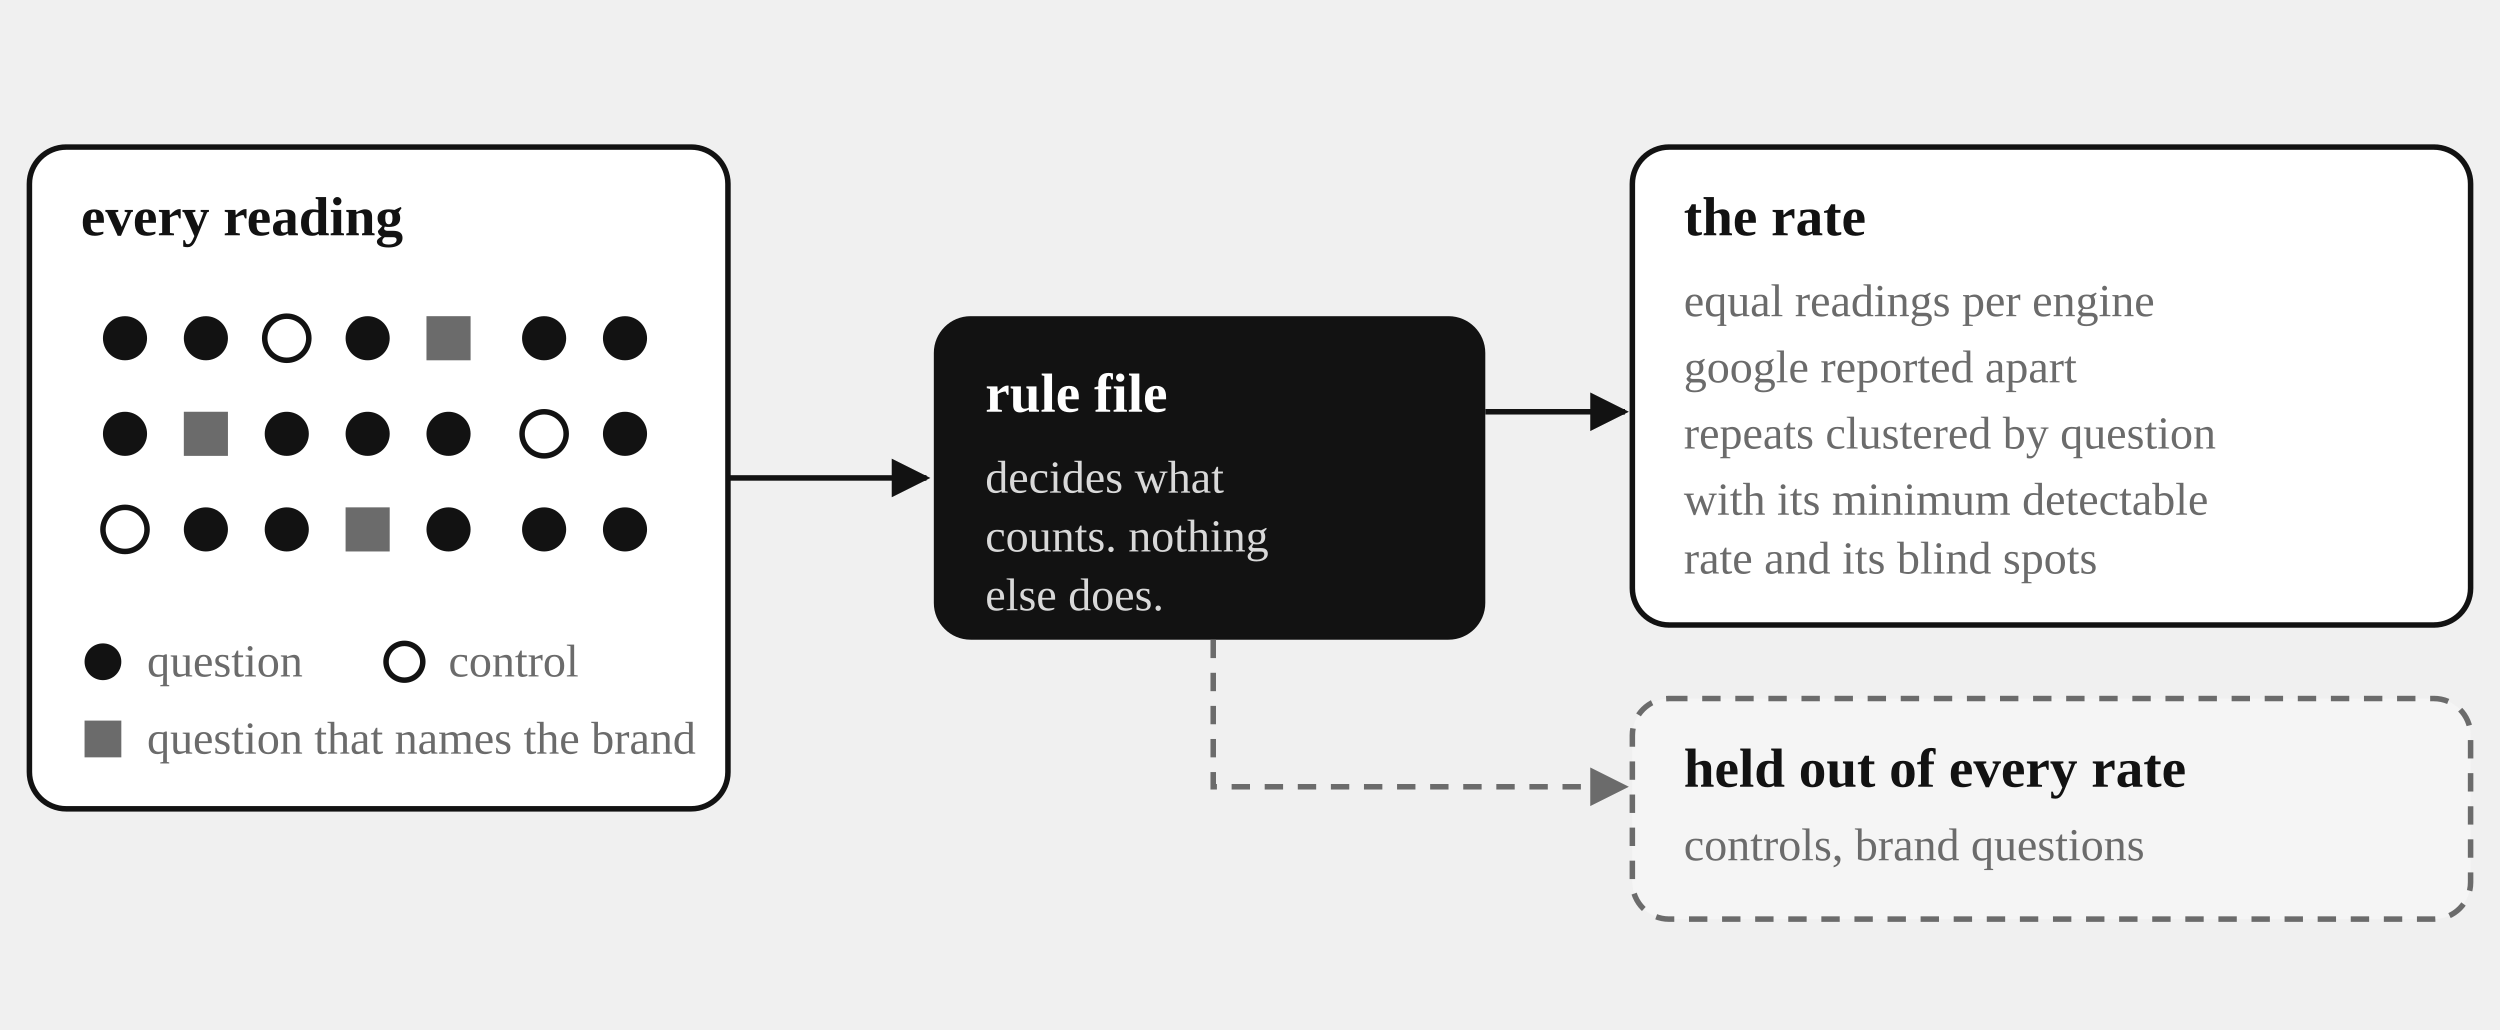
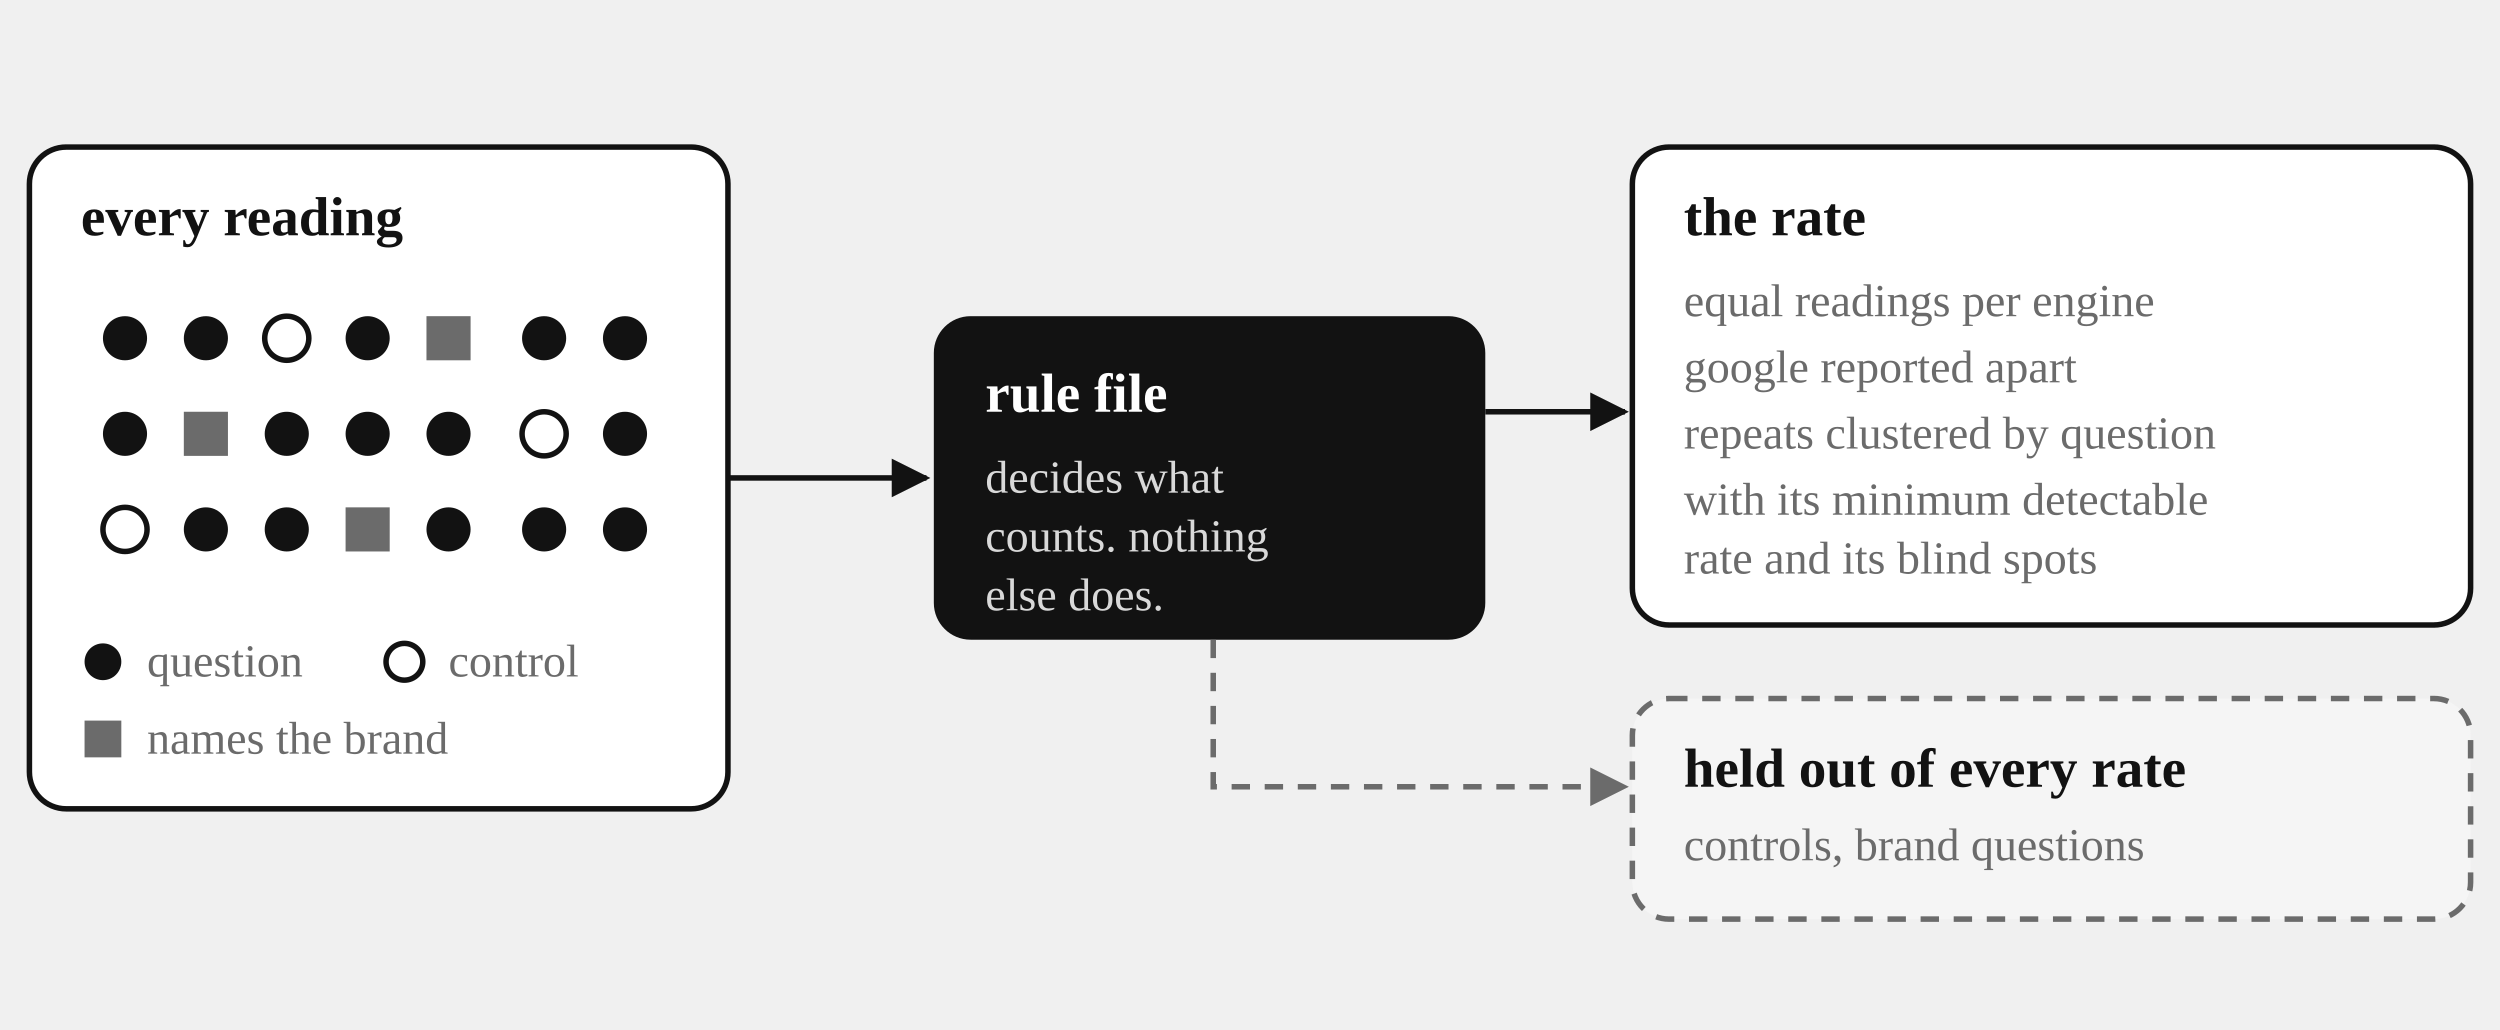
- <svg xmlns="http://www.w3.org/2000/svg" viewBox="0 0 680 280" role="img" aria-labelledby="wc-t">
+ <svg xmlns="http://www.w3.org/2000/svg" id="fig-what-counts" viewBox="0 0 680 280" role="img" aria-labelledby="wc-t">
  <style>
-     .box { fill: #ffffff; stroke: #121212; stroke-width: 1.5; }
-     .ink { fill: #121212; }
-     .held { fill: #f5f5f5; stroke: #6b6b6b; stroke-width: 1.5; stroke-dasharray: 5 4; }
-     .t { font-size: 15px; font-weight: 700; fill: #121212; }
-     .tw { font-size: 15px; font-weight: 700; fill: #ffffff; }
-     .s { font-size: 12.5px; fill: #6b6b6b; }
-     .sw { font-size: 12.5px; fill: #d9d9d9; }
-     .dot { fill: #121212; }
-     .ring { fill: #ffffff; stroke: #121212; stroke-width: 1.5; }
-     .sq { fill: #6b6b6b; }
-     .line { stroke: #121212; stroke-width: 1.5; fill: none; }
-     .dash { stroke: #6b6b6b; stroke-width: 1.5; fill: none; stroke-dasharray: 5 4; }
+     #fig-what-counts .box { fill: #ffffff; stroke: #121212; stroke-width: 1.5; }
+     #fig-what-counts .ink { fill: #121212; }
+     #fig-what-counts .held { fill: #f5f5f5; stroke: #6b6b6b; stroke-width: 1.5; stroke-dasharray: 5 4; }
+     #fig-what-counts .t { font-size: 15px; font-weight: 700; fill: #121212; }
+     #fig-what-counts .tw { font-size: 15px; font-weight: 700; fill: #ffffff; }
+     #fig-what-counts .s { font-size: 12.5px; fill: #6b6b6b; }
+     #fig-what-counts .sw { font-size: 12.5px; fill: #d9d9d9; }
+     #fig-what-counts .dot { fill: #121212; }
+     #fig-what-counts .ring { fill: #ffffff; stroke: #121212; stroke-width: 1.5; }
+     #fig-what-counts .sq { fill: #6b6b6b; }
+     #fig-what-counts .line { stroke: #121212; stroke-width: 1.5; fill: none; }
+     #fig-what-counts .dash { stroke: #6b6b6b; stroke-width: 1.5; fill: none; stroke-dasharray: 5 4; }
  </style>
  <defs>
    <marker id="wc-a" viewBox="0 0 10 10" refX="9" refY="5" markerWidth="7" markerHeight="7" orient="auto">
      <path d="M0,0 L10,5 L0,10 z" fill="#121212" />
    </marker>
    <marker id="wc-g" viewBox="0 0 10 10" refX="9" refY="5" markerWidth="7" markerHeight="7" orient="auto">
      <path d="M0,0 L10,5 L0,10 z" fill="#6b6b6b" />
    </marker>
  </defs>
  <rect class="box" x="8" y="40" width="190" height="180" rx="10" />
  <text class="t" x="22" y="64">every reading</text>
  <g>
    <circle class="dot" cx="34" cy="92" r="6" />
    <circle class="dot" cx="56" cy="92" r="6" />
    <circle class="ring" cx="78" cy="92" r="6" />
    <circle class="dot" cx="100" cy="92" r="6" />
    <rect class="sq" x="116" y="86" width="12" height="12" />
    <circle class="dot" cx="148" cy="92" r="6" />
    <circle class="dot" cx="170" cy="92" r="6" />
    <circle class="dot" cx="34" cy="118" r="6" />
    <rect class="sq" x="50" y="112" width="12" height="12" />
    <circle class="dot" cx="78" cy="118" r="6" />
    <circle class="dot" cx="100" cy="118" r="6" />
    <circle class="dot" cx="122" cy="118" r="6" />
    <circle class="ring" cx="148" cy="118" r="6" />
    <circle class="dot" cx="170" cy="118" r="6" />
    <circle class="ring" cx="34" cy="144" r="6" />
    <circle class="dot" cx="56" cy="144" r="6" />
    <circle class="dot" cx="78" cy="144" r="6" />
    <rect class="sq" x="94" y="138" width="12" height="12" />
    <circle class="dot" cx="122" cy="144" r="6" />
    <circle class="dot" cx="148" cy="144" r="6" />
    <circle class="dot" cx="170" cy="144" r="6" />
  </g>
  <circle class="dot" cx="28" cy="180" r="5" />
  <text class="s" x="40" y="184">question</text>
  <circle class="ring" cx="110" cy="180" r="5" />
  <text class="s" x="122" y="184">control</text>
  <rect class="sq" x="23" y="196" width="10" height="10" />
-   <text class="s" x="40" y="205">question that names the brand</text>
+   <text class="s" x="40" y="205">names the brand</text>
  <path class="line" d="M198 130 H252" marker-end="url(#wc-a)" />
  <rect class="ink" x="254" y="86" width="150" height="88" rx="10" />
  <text class="tw" x="268" y="112">rule file</text>
  <text class="sw" x="268" y="134">decides what</text>
  <text class="sw" x="268" y="150">counts. nothing</text>
  <text class="sw" x="268" y="166">else does.</text>
  <path class="dash" d="M330 174 V214 H442" marker-end="url(#wc-g)" />
  <rect class="held" x="444" y="190" width="228" height="60" rx="10" />
  <text class="t" x="458" y="214">held out of every rate</text>
  <text class="s" x="458" y="234">controls, brand questions</text>
  <path class="line" d="M404 112 H442" marker-end="url(#wc-a)" />
  <rect class="box" x="444" y="40" width="228" height="130" rx="10" />
  <text class="t" x="458" y="64">the rate</text>
  <text class="s" x="458" y="86">equal readings per engine</text>
  <text class="s" x="458" y="104">google reported apart</text>
  <text class="s" x="458" y="122">repeats clustered by question</text>
  <text class="s" x="458" y="140">with its minimum detectable</text>
  <text class="s" x="458" y="156">rate and its blind spots</text>
</svg>
